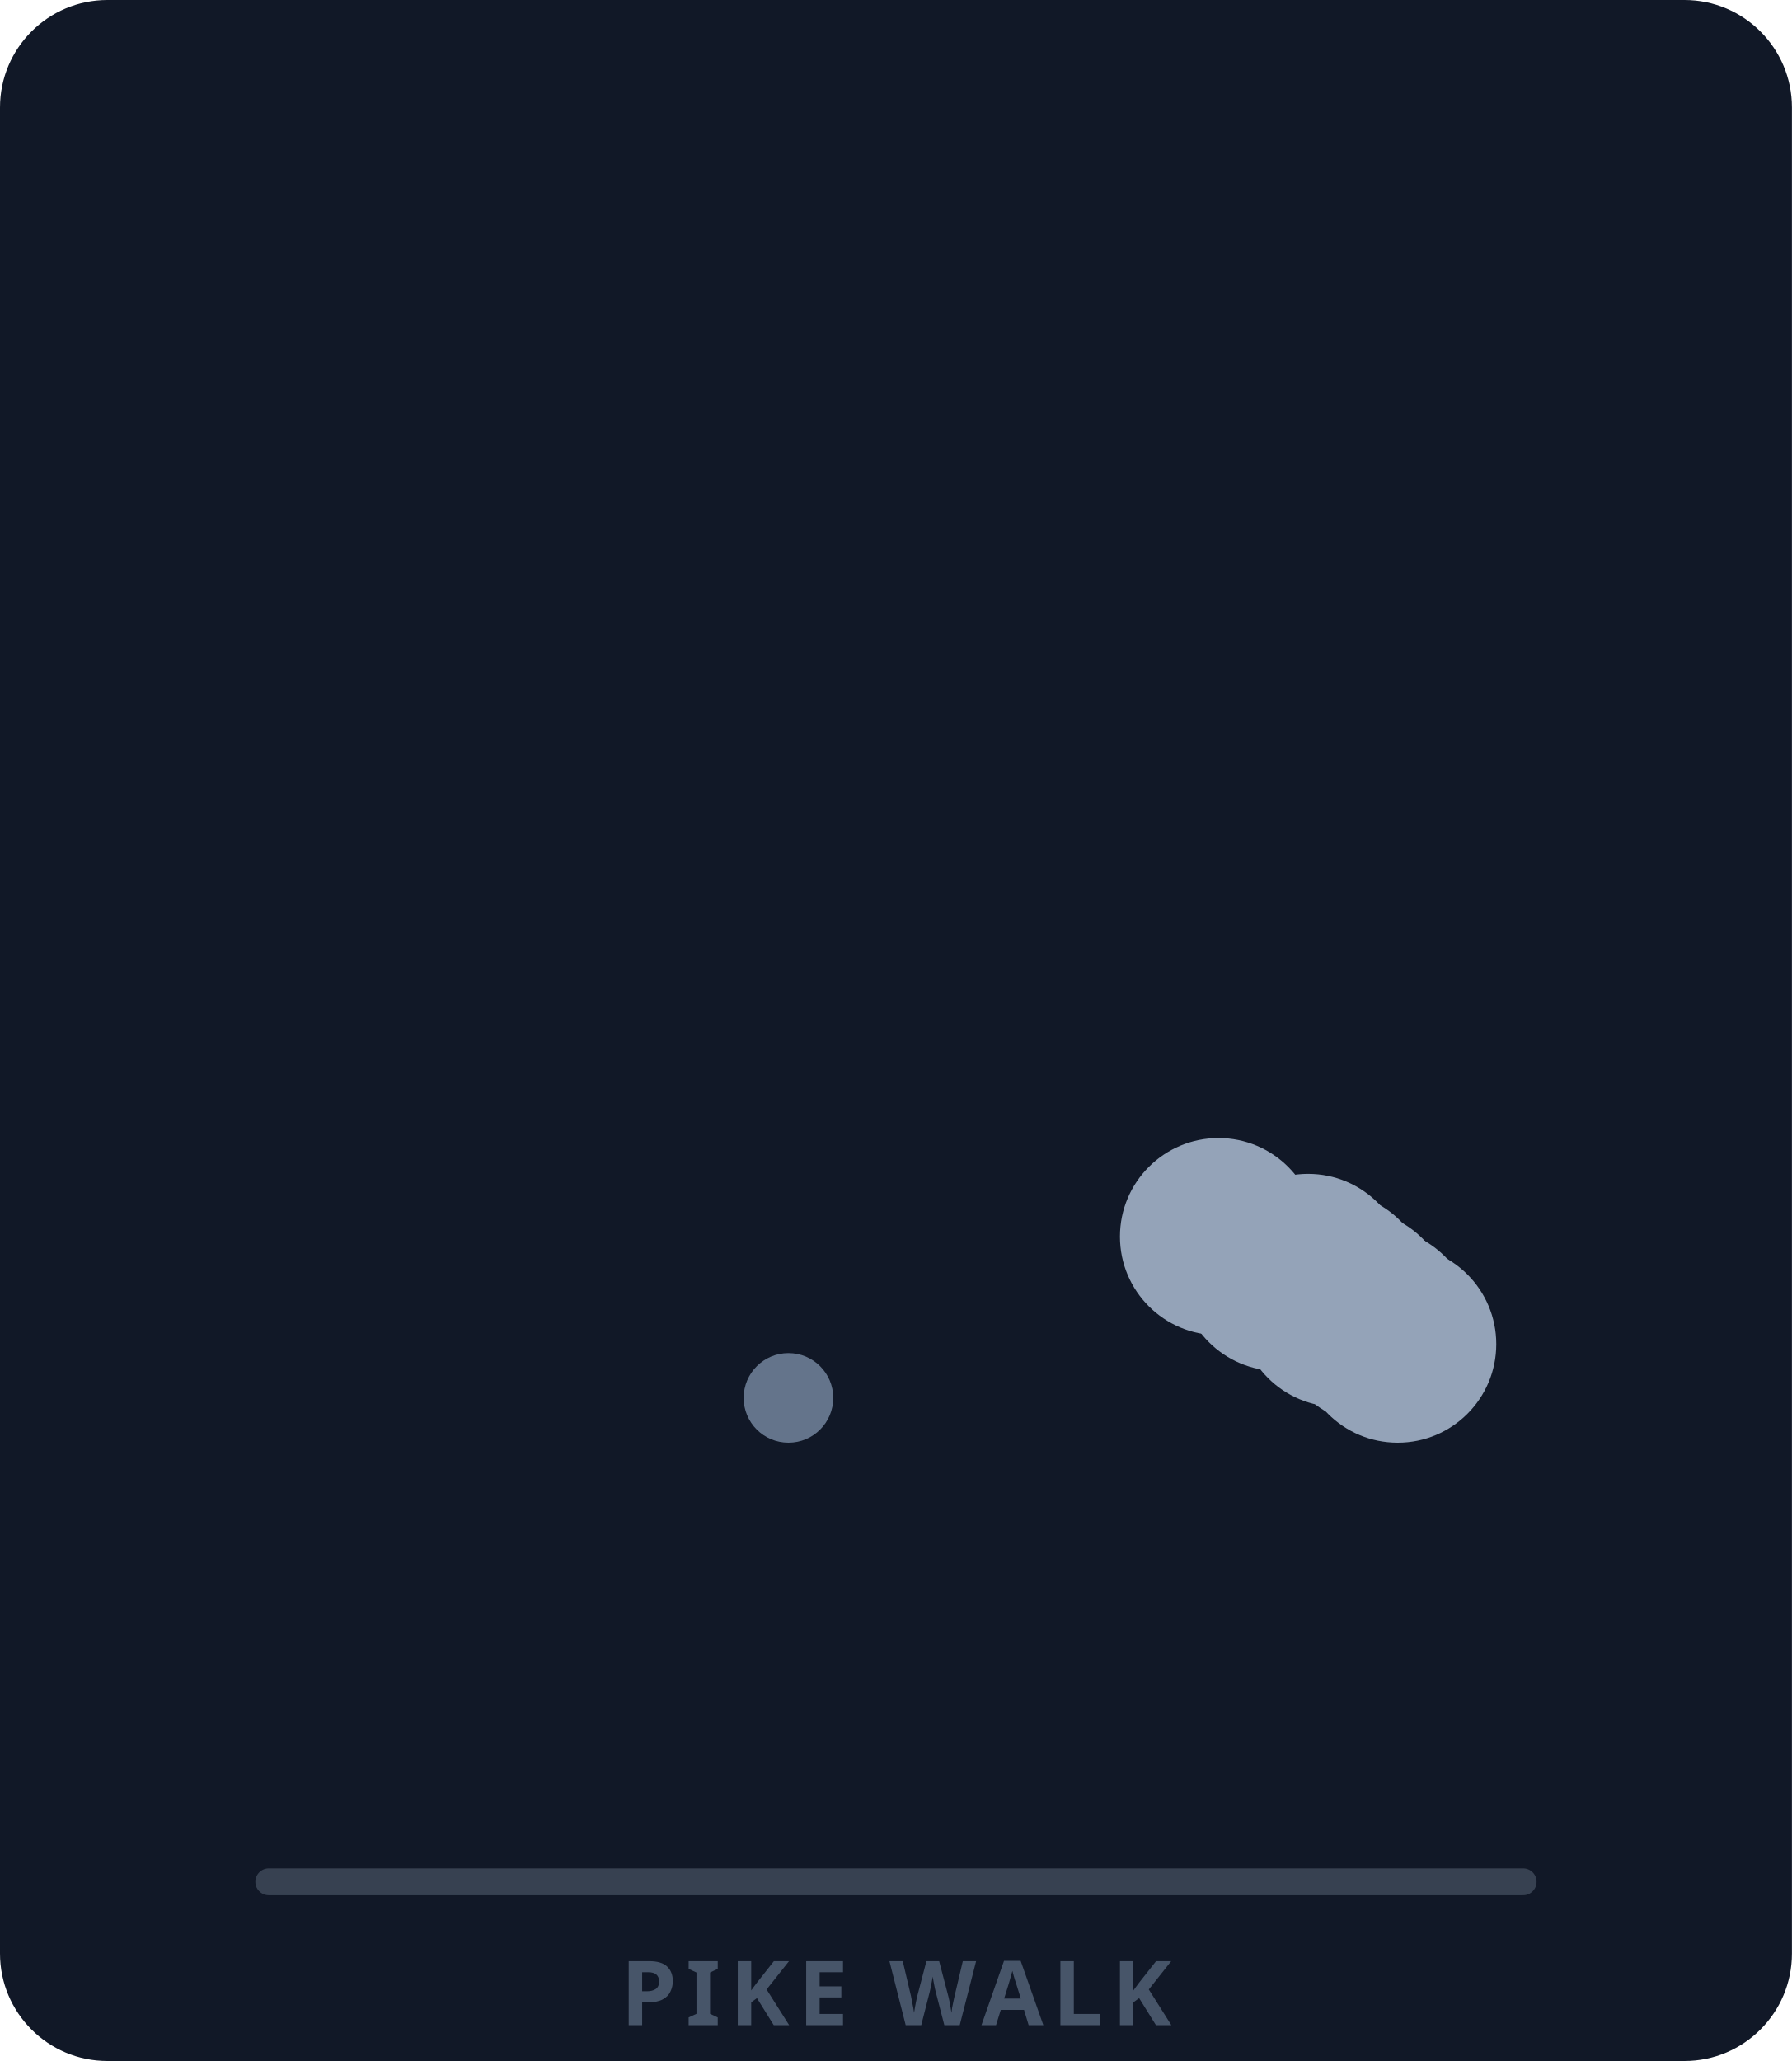
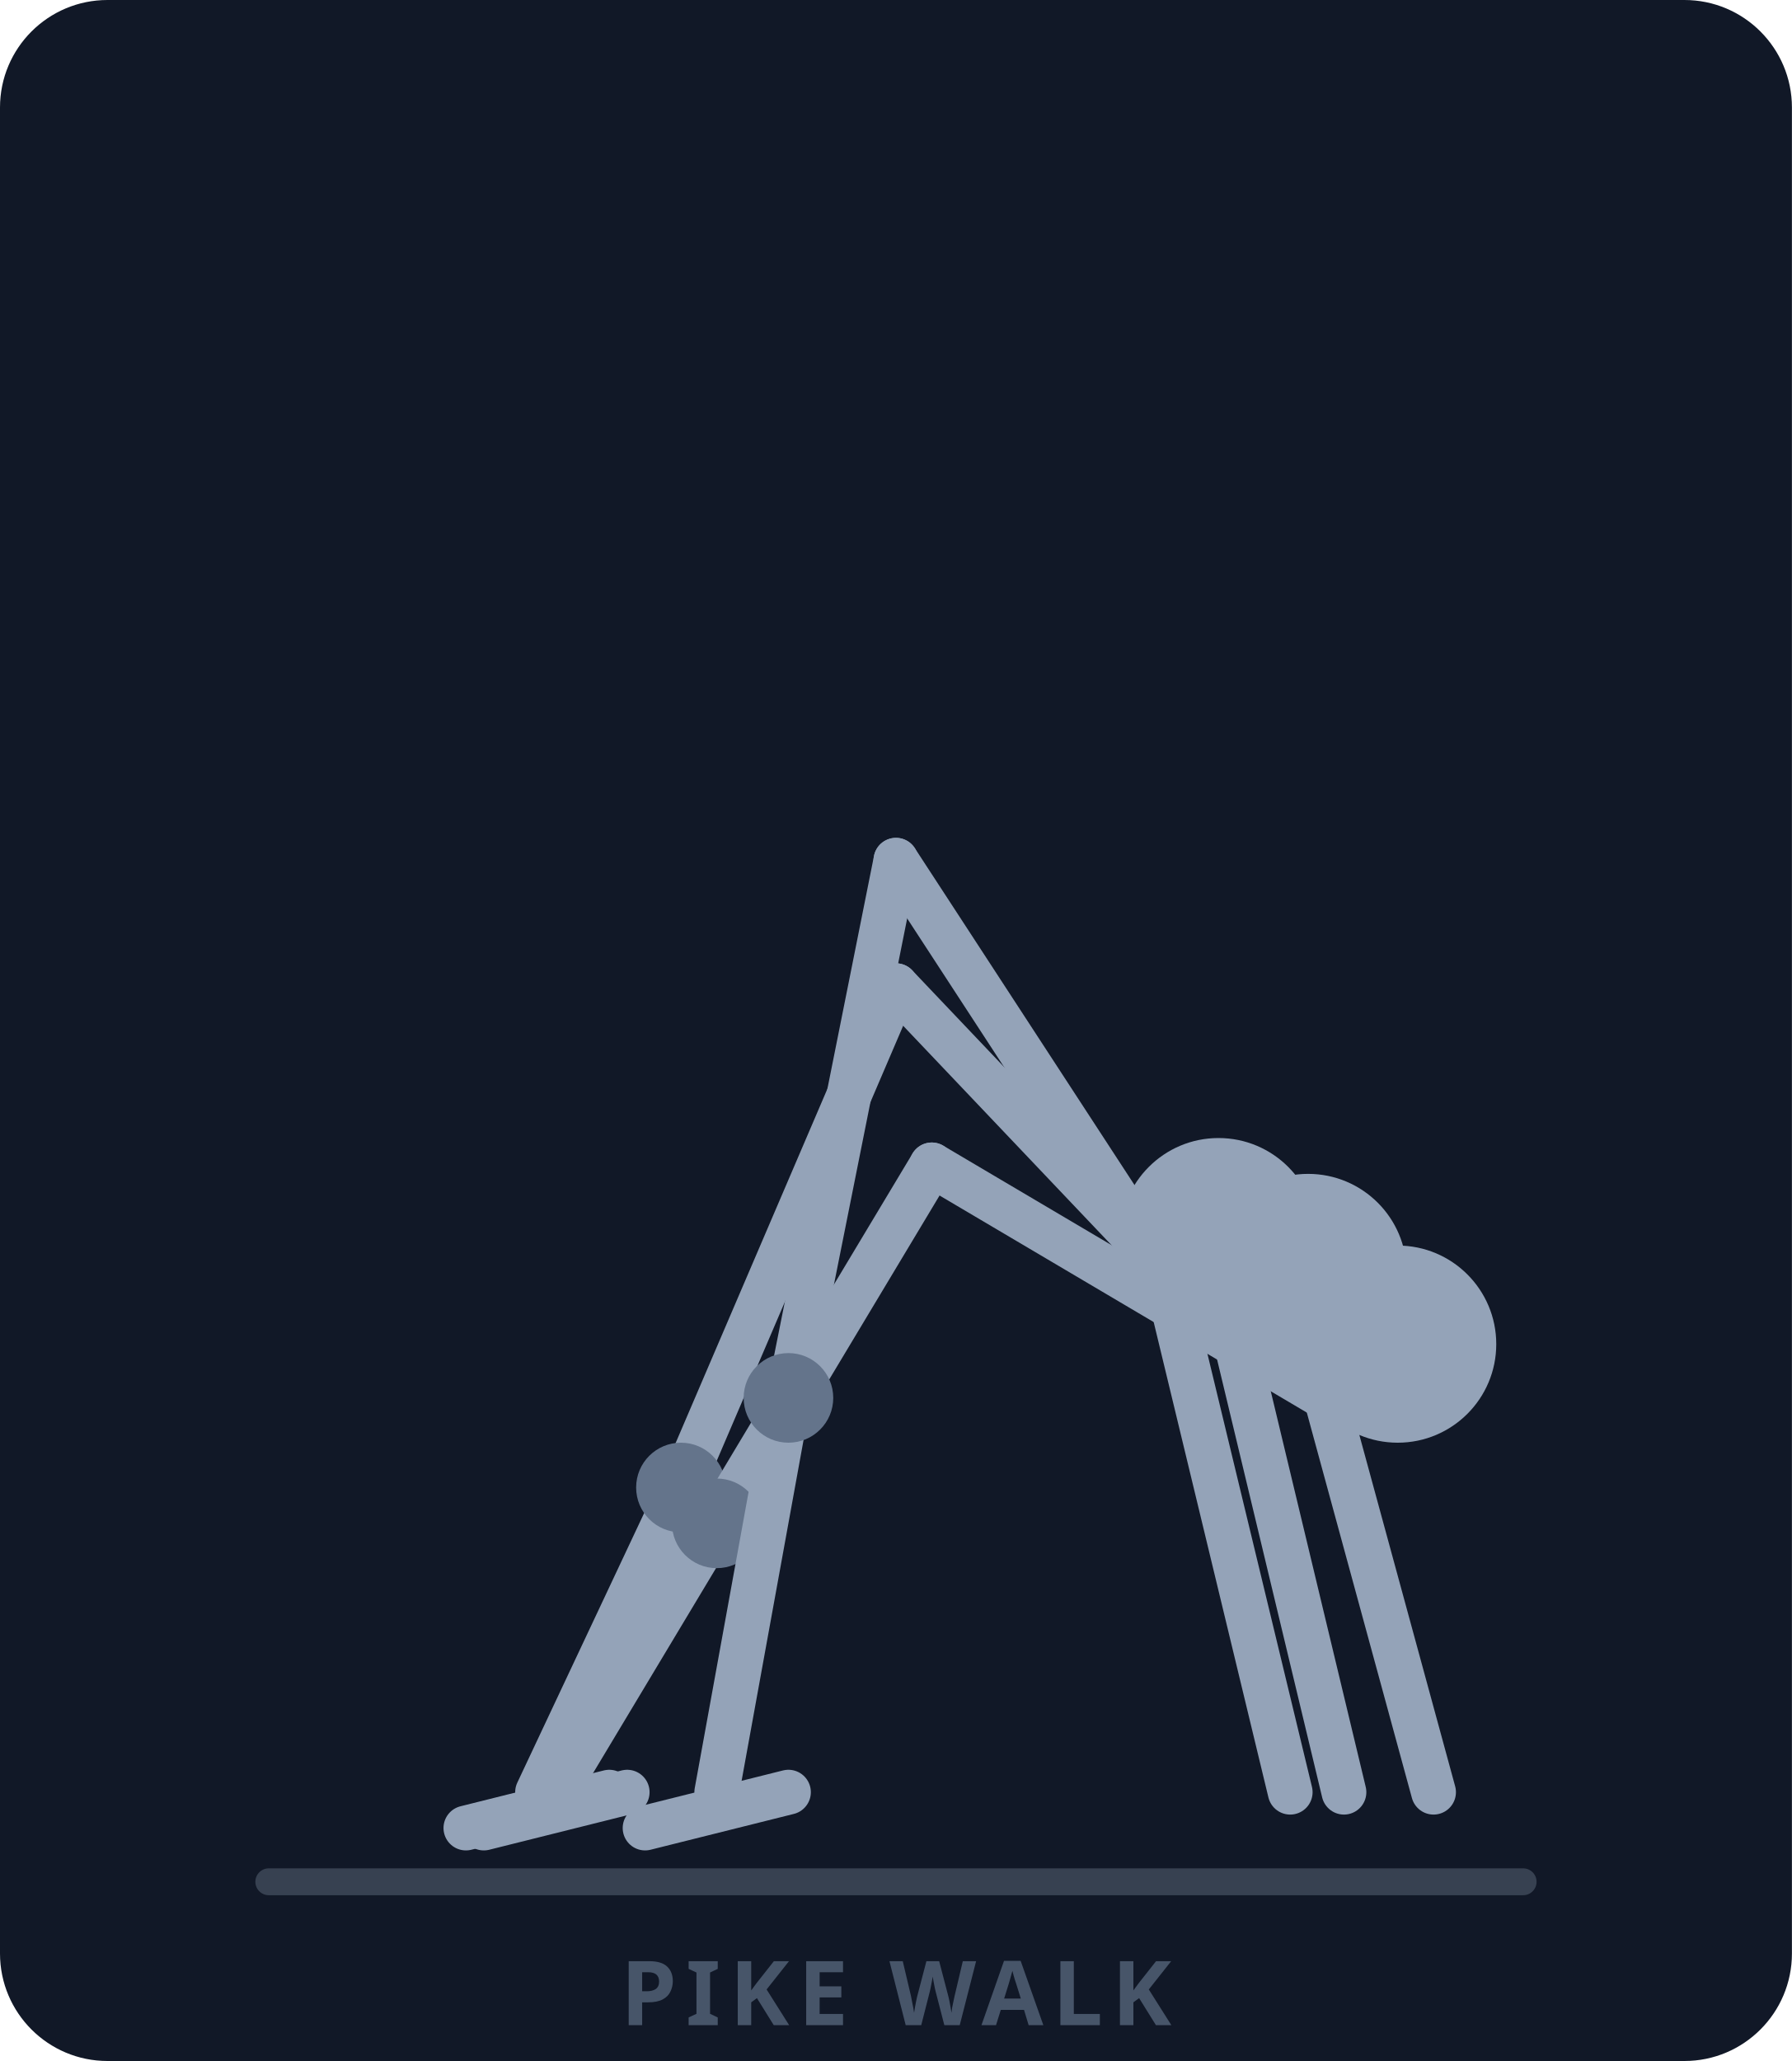
<svg xmlns="http://www.w3.org/2000/svg" viewBox="0 0 200 230">
  <style>
-     .f1{animation:sh1 8s linear infinite}.f2{animation:sh2 8s linear infinite}.f3{animation:sh3 8s linear infinite}.f4{animation:sh4 8s linear infinite}.f5{animation:sh5 8s linear infinite}.f6{animation:sh6 8s linear infinite}.f7{animation:sh7 8s linear infinite}.f8{animation:sh8 8s linear infinite}
-     @keyframes sh1{0%,10.2%{opacity:1}12.5%,100%{opacity:0}}
-     @keyframes sh2{0%,12.5%{opacity:0}14.8%,22.7%{opacity:1}25%,100%{opacity:0}}
-     @keyframes sh3{0%,25%{opacity:0}27.3%,35.2%{opacity:1}37.5%,100%{opacity:0}}
-     @keyframes sh4{0%,37.5%{opacity:0}39.8%,47.7%{opacity:1}50%,100%{opacity:0}}
-     @keyframes sh5{0%,50%{opacity:0}52.3%,60.2%{opacity:1}62.5%,100%{opacity:0}}
-     @keyframes sh6{0%,62.5%{opacity:0}64.8%,72.7%{opacity:1}75%,100%{opacity:0}}
-     @keyframes sh7{0%,75%{opacity:0}77.3%,85.2%{opacity:1}87.5%,100%{opacity:0}}
-     @keyframes sh8{0%,87.5%{opacity:0}89.8%,97.7%{opacity:1}100%{opacity:0}}
+     .f1{animation:sh1 4s linear infinite}.f2{animation:sh2 4s linear infinite}.f3{animation:sh3 4s linear infinite}
+     @keyframes sh1{0%,27%{opacity:1}33%,90%{opacity:0}100%{opacity:1}}
+     @keyframes sh2{0%,33%{opacity:0}40%,60%{opacity:1}66%,100%{opacity:0}}
+     @keyframes sh3{0%,66%{opacity:0}72%,93%{opacity:1}100%{opacity:0}}
  </style>
  <rect width="200" height="230" fill="#111827" rx="12" />
  <line x1="30" y1="210" x2="170" y2="210" stroke="#374151" stroke-width="3" stroke-linecap="round" />
  <text x="100" y="226" text-anchor="middle" font-family="ui-sans-serif,system-ui,sans-serif" font-size="10" font-weight="700" fill="#475569" letter-spacing="1">PIKE WALK</text>
  <g class="f1">
    <circle cx="146" cy="142" r="11" fill="#94a3b8" />
+     <g stroke="#94a3b8" stroke-width="5" stroke-linecap="round" stroke-linejoin="round" fill="none">
+       <path d="M100 110 L138 150" />
+       <path d="M138 150 L150 200" />
+       <path d="M100 110 L76 166 L60 200" />
+       <path d="M52 204 L68 200" />
+     </g>
+     <circle cx="76" cy="166" r="5" fill="#64748b" />
  </g>
  <g class="f2">
-     <circle cx="148.5" cy="144" r="11" fill="#94a3b8" />
+     <circle cx="156" cy="150" r="11" fill="#94a3b8" />
+     <g stroke="#94a3b8" stroke-width="5" stroke-linecap="round" stroke-linejoin="round" fill="none">
+       <path d="M104 130 L148 156" />
+       <path d="M148 156 L160 200" />
+       <path d="M104 130 L80 170 L62 200" />
+       <path d="M54 204 L70 200" />
+     </g>
+     <circle cx="80" cy="170" r="5" fill="#64748b" />
  </g>
  <g class="f3">
-     <circle cx="151" cy="146" r="11" fill="#94a3b8" />
+     <circle cx="136" cy="138" r="11" fill="#94a3b8" />
+     <g stroke="#94a3b8" stroke-width="5" stroke-linecap="round" stroke-linejoin="round" fill="none">
+       <path d="M100 96 L130 142" />
+       <path d="M130 142 L144 200" />
+       <path d="M100 96 L88 156 L80 200" />
+       <path d="M72 204 L88 200" />
+     </g>
+     <circle cx="88" cy="156" r="5" fill="#64748b" />
  </g>
-   <g class="f4">
-     <circle cx="153.5" cy="148" r="11" fill="#94a3b8" />
-   </g>
-   <g class="f5">
-     <circle cx="156" cy="150" r="11" fill="#94a3b8" />
-   </g>
-   <g class="f6">
-     <circle cx="149.3" cy="146" r="11" fill="#94a3b8" />
-   </g>
-   <g class="f7">
-     <circle cx="142.7" cy="142" r="11" fill="#94a3b8" />
-   </g>
-   <g class="f8">
-     <circle cx="136" cy="138" r="11" fill="#94a3b8" />
-   </g>
-   <circle cx="88" cy="156" r="5" fill="#64748b" />
</svg>
